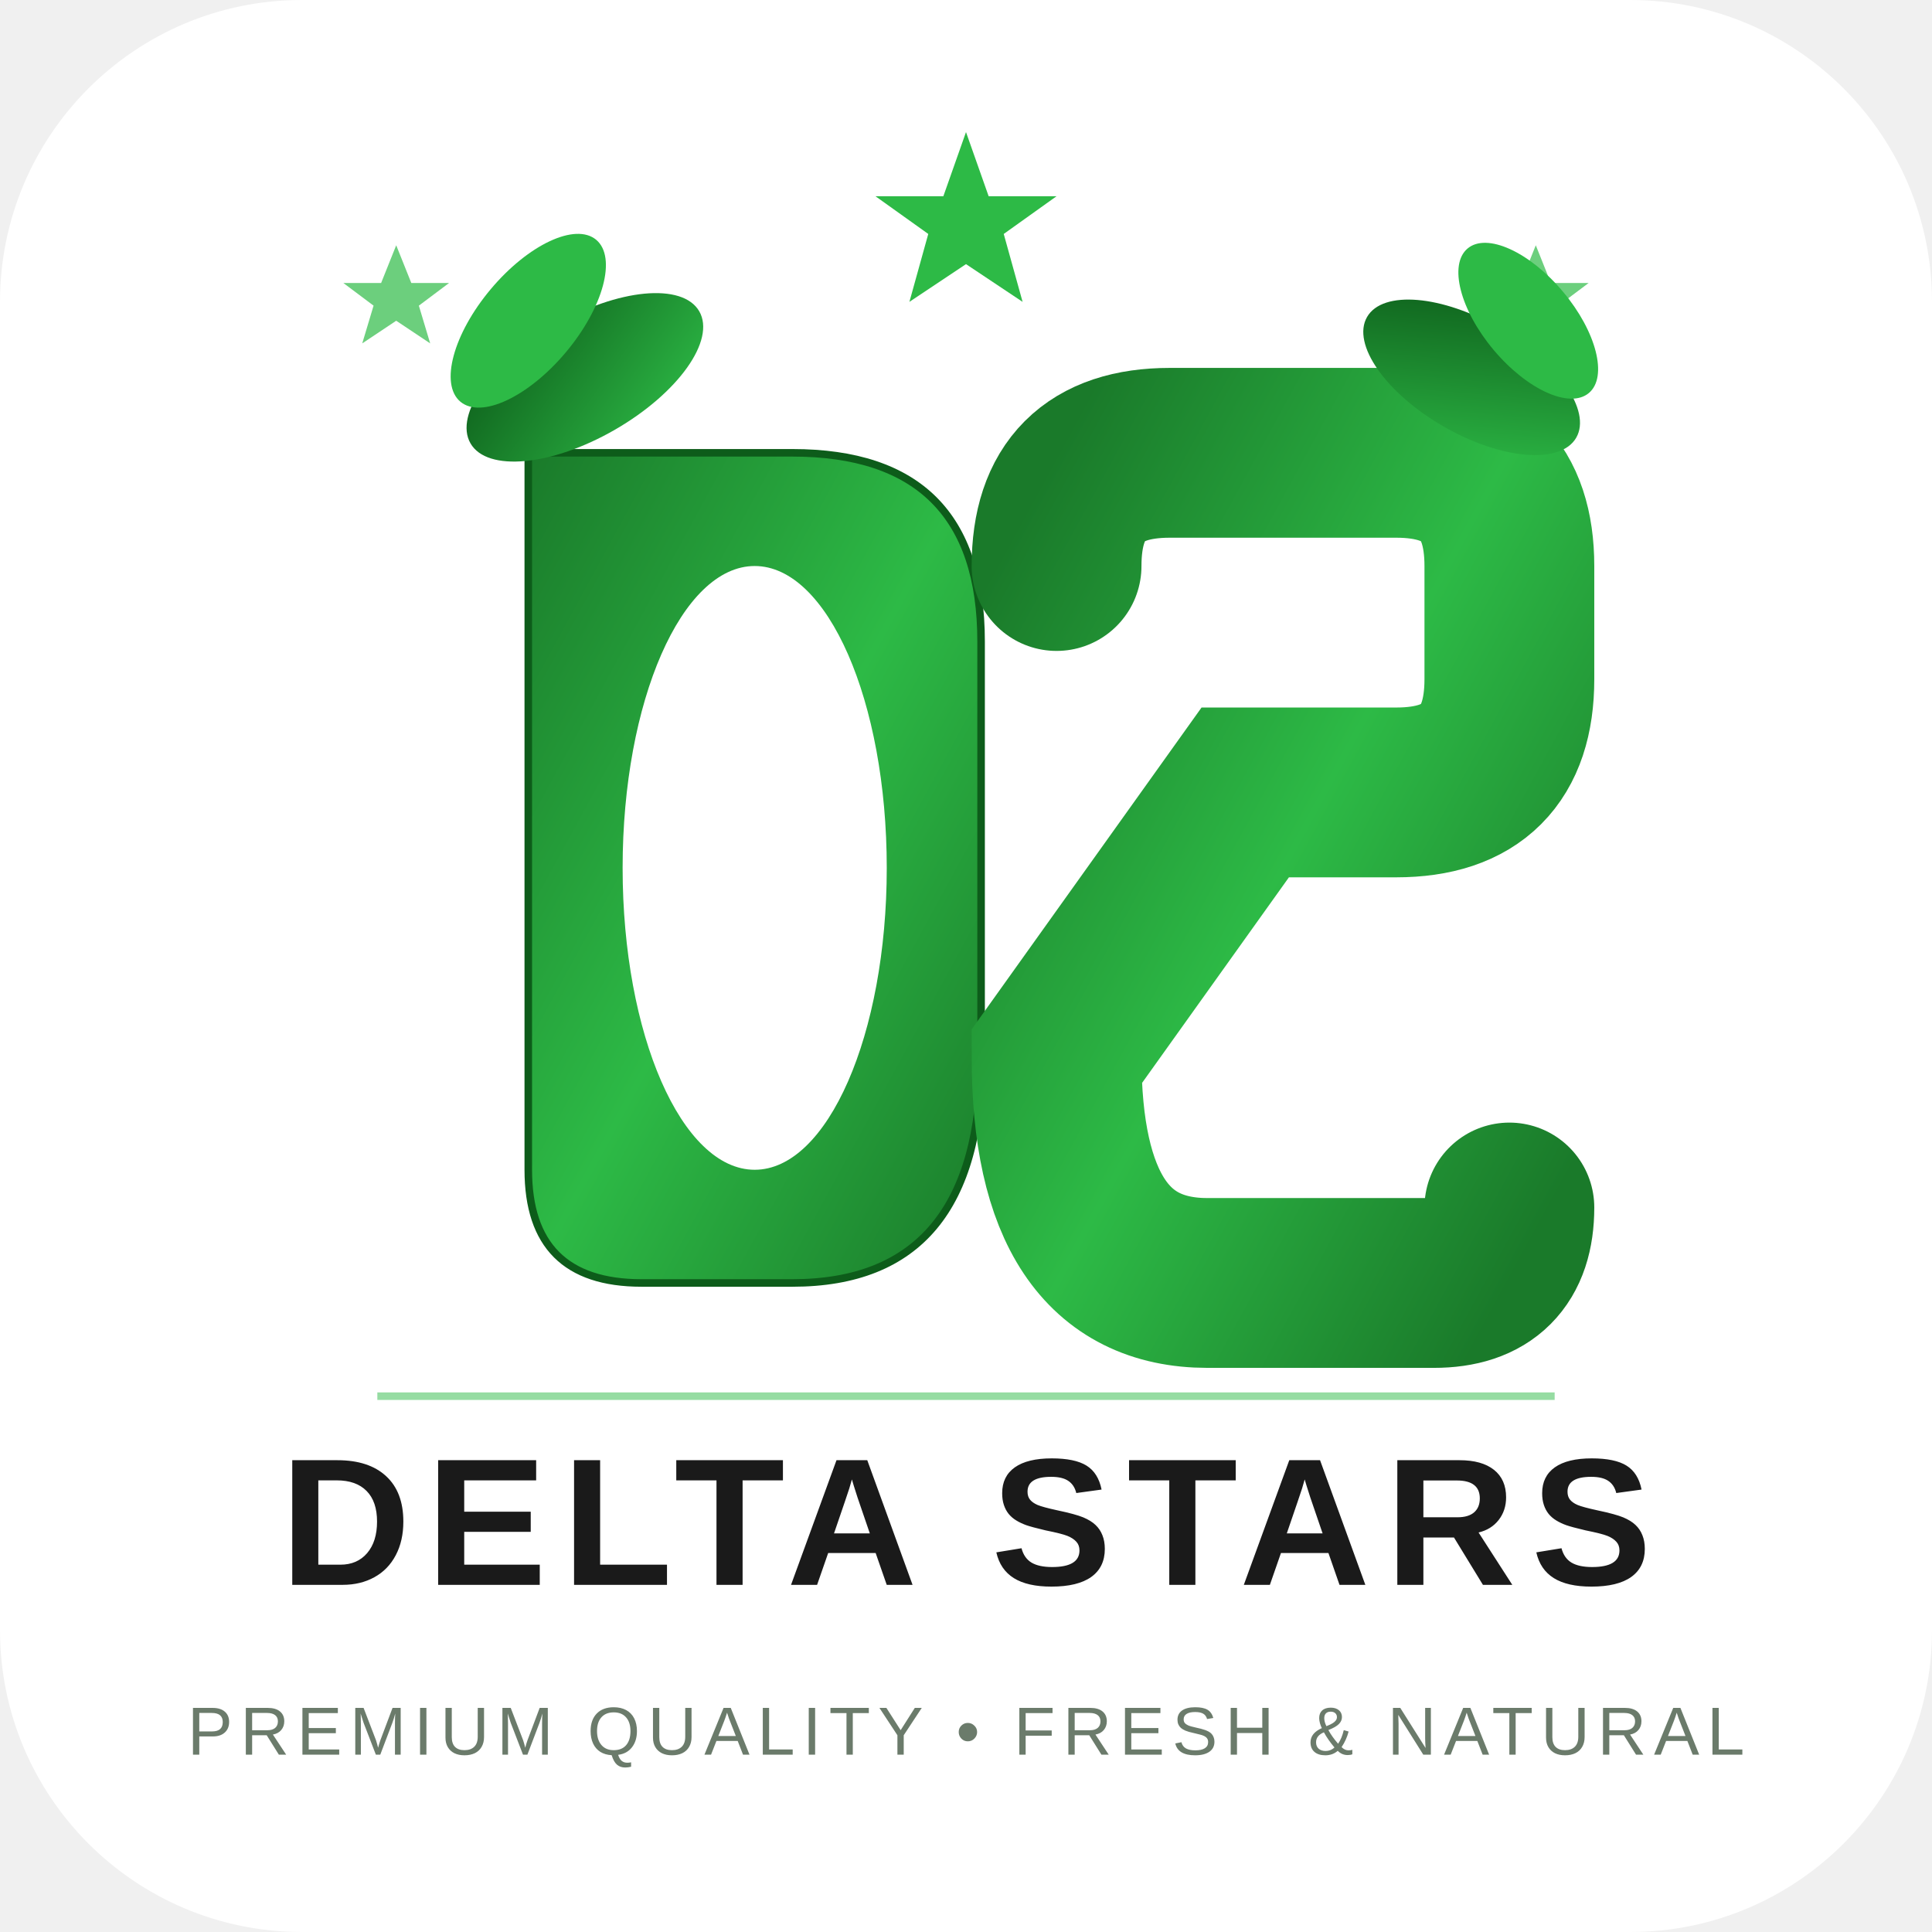
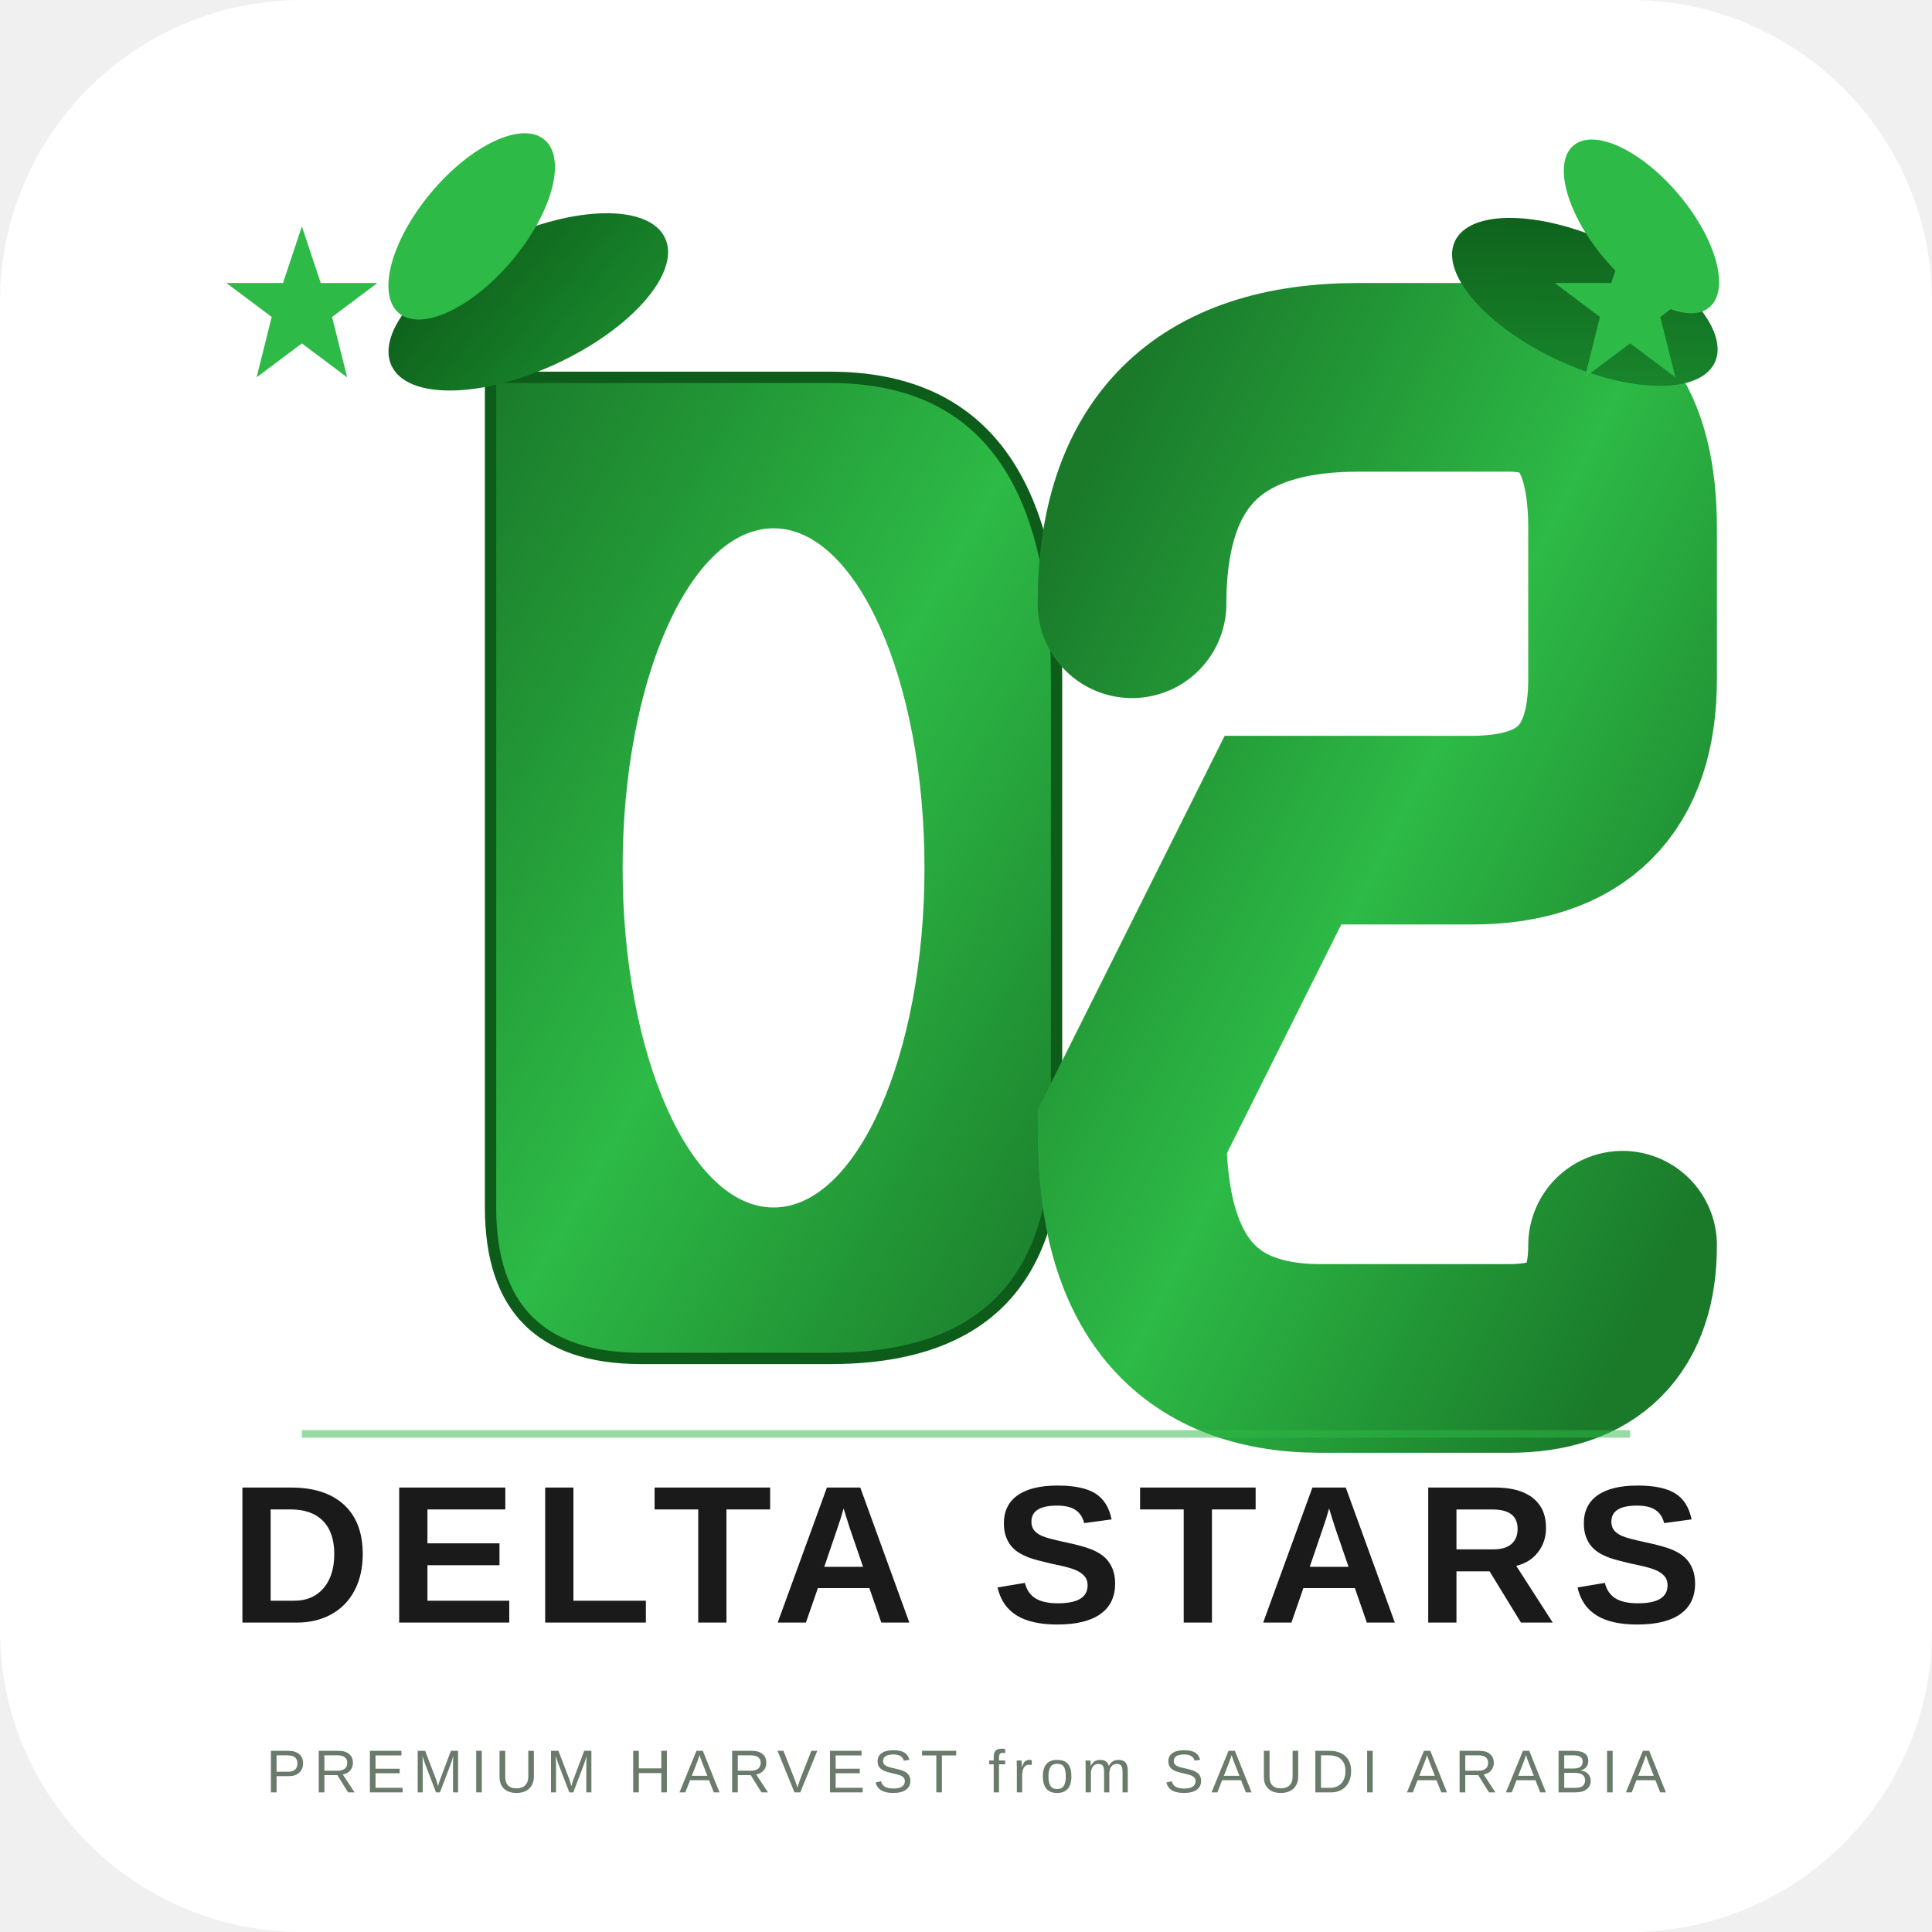
<svg xmlns="http://www.w3.org/2000/svg" viewBox="0 0 512 512" width="512" height="512">
  <defs>
    <linearGradient id="greenGrad" x1="0%" y1="0%" x2="100%" y2="100%">
      <stop offset="0%" style="stop-color:#1a7a2a" />
      <stop offset="50%" style="stop-color:#2dba46" />
      <stop offset="100%" style="stop-color:#1a7a2a" />
    </linearGradient>
-     <linearGradient id="leafGrad" x1="0%" y1="0%" x2="100%" y2="100%">
+     <linearGradient id="darkGreen" x1="0%" y1="0%" x2="100%" y2="100%">
      <stop offset="0%" style="stop-color:#0d5c1a" />
-       <stop offset="100%" style="stop-color:#2dba46" />
+       <stop offset="100%" style="stop-color:#1a8c2e" />
    </linearGradient>
  </defs>
  <rect width="512" height="512" rx="80" fill="#ffffff" />
-   <polygon points="256,35 262,52 280,52 266,62 271,80 256,70 241,80 246,62 232,52 250,52" fill="#2dba46" />
-   <polygon points="105,65 109,75 119,75 111,81 114,91 105,85 96,91 99,81 91,75 101,75" fill="#2dba46" opacity="0.7" />
-   <polygon points="407,65 411,75 421,75 413,81 416,91 407,85 398,91 401,81 393,75 403,75" fill="#2dba46" opacity="0.7" />
-   <path d="M140,120 L140,310 Q140,340 170,340 L210,340 Q260,340 260,280 L260,170 Q260,120 210,120 Z" fill="url(#greenGrad)" stroke="#0d5c1a" stroke-width="2" />
-   <ellipse cx="200" cy="230" rx="35" ry="80" fill="#ffffff" />
-   <ellipse cx="155" cy="100" rx="35" ry="16" fill="url(#leafGrad)" transform="rotate(-30, 155, 100)" />
-   <ellipse cx="140" cy="85" rx="28" ry="13" fill="#2dba46" transform="rotate(-50, 140, 85)" />
-   <path d="M280,150 Q280,120 310,120 L370,120 Q400,120 400,150 L400,180 Q400,210 370,210 L330,210 L280,280 Q280,340 320,340 L380,340 Q400,340 400,320" fill="none" stroke="url(#greenGrad)" stroke-width="45" stroke-linecap="round" />
-   <ellipse cx="390" cy="100" rx="32" ry="15" fill="url(#leafGrad)" transform="rotate(30, 390, 100)" />
-   <ellipse cx="405" cy="85" rx="25" ry="12" fill="#2dba46" transform="rotate(50, 405, 85)" />
-   <line x1="100" y1="370" x2="412" y2="370" stroke="#2dba46" stroke-width="2" opacity="0.5" />
-   <text x="256" y="420" text-anchor="middle" font-family="Arial, Helvetica, sans-serif" font-weight="800" font-size="48" fill="#1a1a1a" letter-spacing="4">DELTA STARS</text>
-   <text x="256" y="465" text-anchor="middle" font-family="Arial, Helvetica, sans-serif" font-weight="400" font-size="18" fill="#6b7b6b" letter-spacing="2">PREMIUM QUALITY • FRESH &amp; NATURAL</text>
+   <path d="M130,100 L130,320 Q130,360 170,360 L220,360 Q280,360 280,300 L280,180 Q280,100 220,100 Z" fill="url(#greenGrad)" stroke="#0d5c1a" stroke-width="3" />
+   <ellipse cx="205" cy="230" rx="40" ry="90" fill="#ffffff" />
+   <ellipse cx="140" cy="80" rx="40" ry="18" fill="url(#darkGreen)" transform="rotate(-25, 140, 80)" />
+   <ellipse cx="125" cy="60" rx="30" ry="14" fill="#2dba46" transform="rotate(-50, 125, 60)" />
+   <path d="M300,160 Q300,100 360,100 L400,100 Q430,100 430,140 L430,180 Q430,220 390,220 L340,220 L300,300 Q300,360 350,360 L400,360 Q430,360 430,330" fill="none" stroke="url(#greenGrad)" stroke-width="50" stroke-linecap="round" />
+   <ellipse cx="420" cy="80" rx="38" ry="17" fill="url(#darkGreen)" transform="rotate(25, 420, 80)" />
+   <ellipse cx="435" cy="60" rx="28" ry="13" fill="#2dba46" transform="rotate(50, 435, 60)" />
+   <polygon points="80,60 85,75 100,75 88,84 92,100 80,91 68,100 72,84 60,75 75,75" fill="#2dba46" />
+   <polygon points="432,60 437,75 452,75 440,84 444,100 432,91 420,100 424,84 412,75 427,75" fill="#2dba46" />
+   <line x1="80" y1="380" x2="432" y2="380" stroke="#2dba46" stroke-width="2" opacity="0.5" />
+   <text x="256" y="430" text-anchor="middle" font-family="Arial, Helvetica, sans-serif" font-weight="800" font-size="52" fill="#1a1a1a" letter-spacing="4">DELTA STARS</text>
+   <text x="256" y="475" text-anchor="middle" font-family="Arial, Helvetica, sans-serif" font-weight="400" font-size="16" fill="#6b7b6b" letter-spacing="2">PREMIUM HARVEST from SAUDI ARABIA</text>
</svg>
